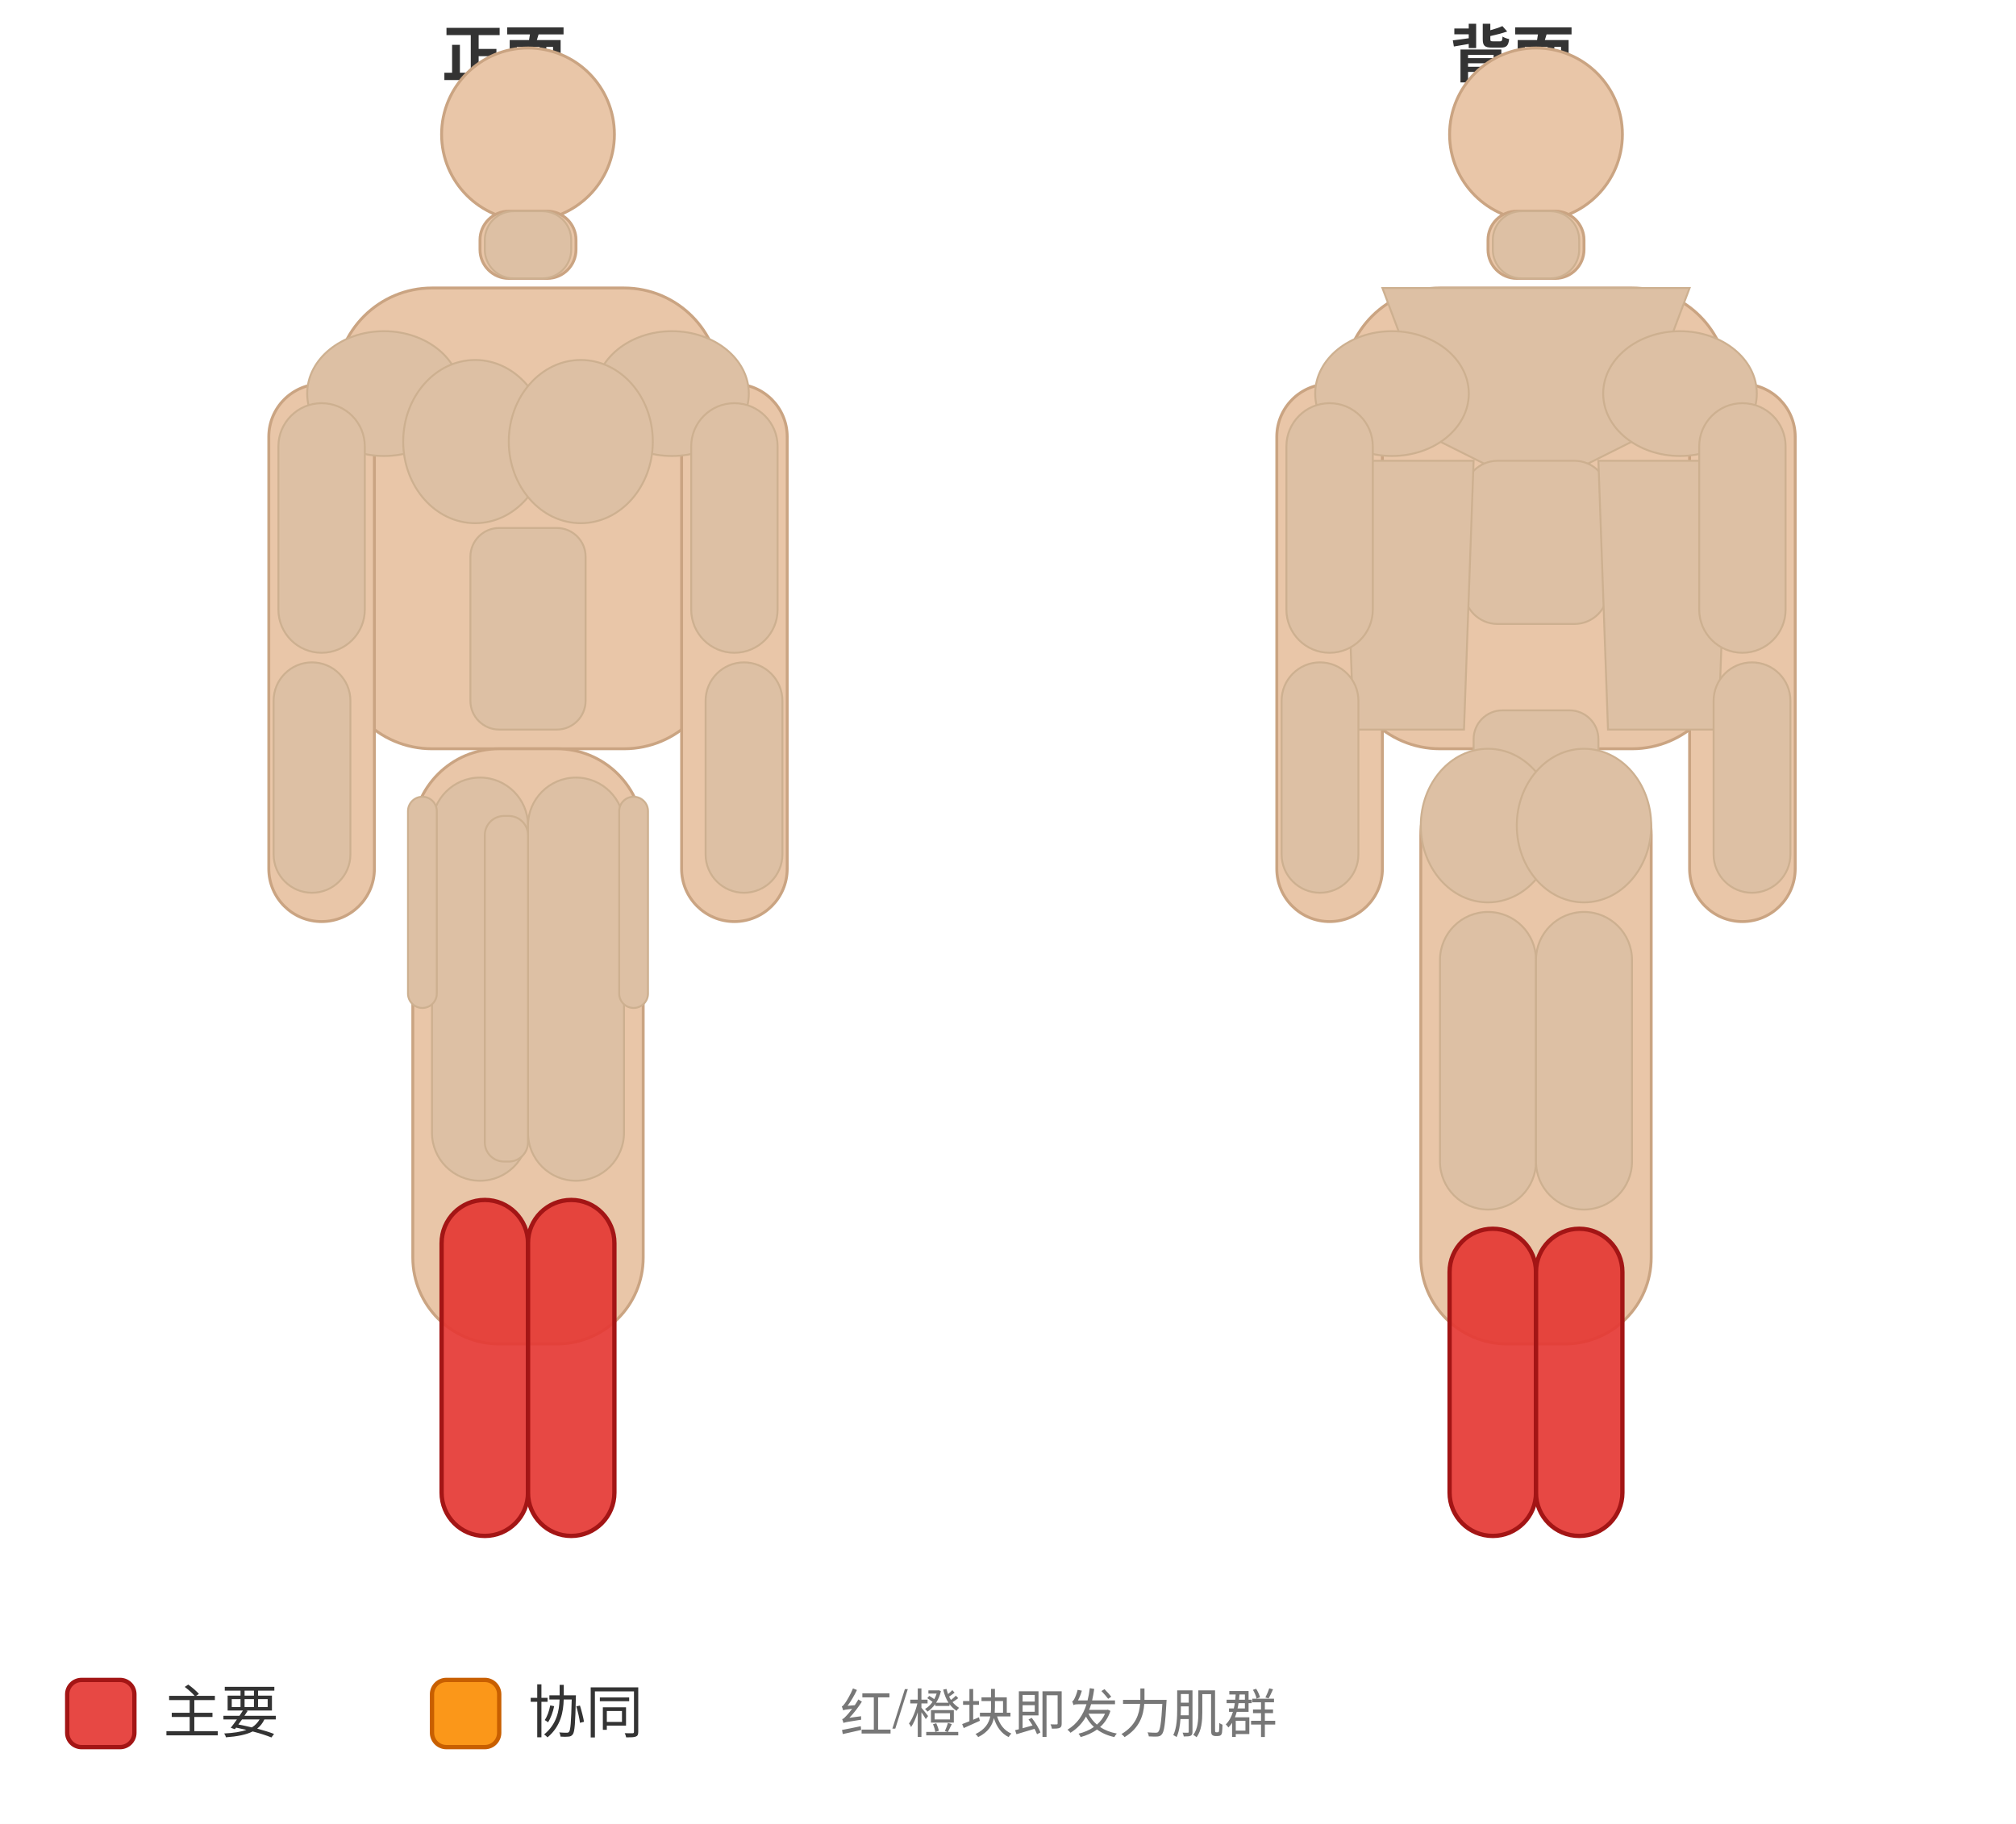
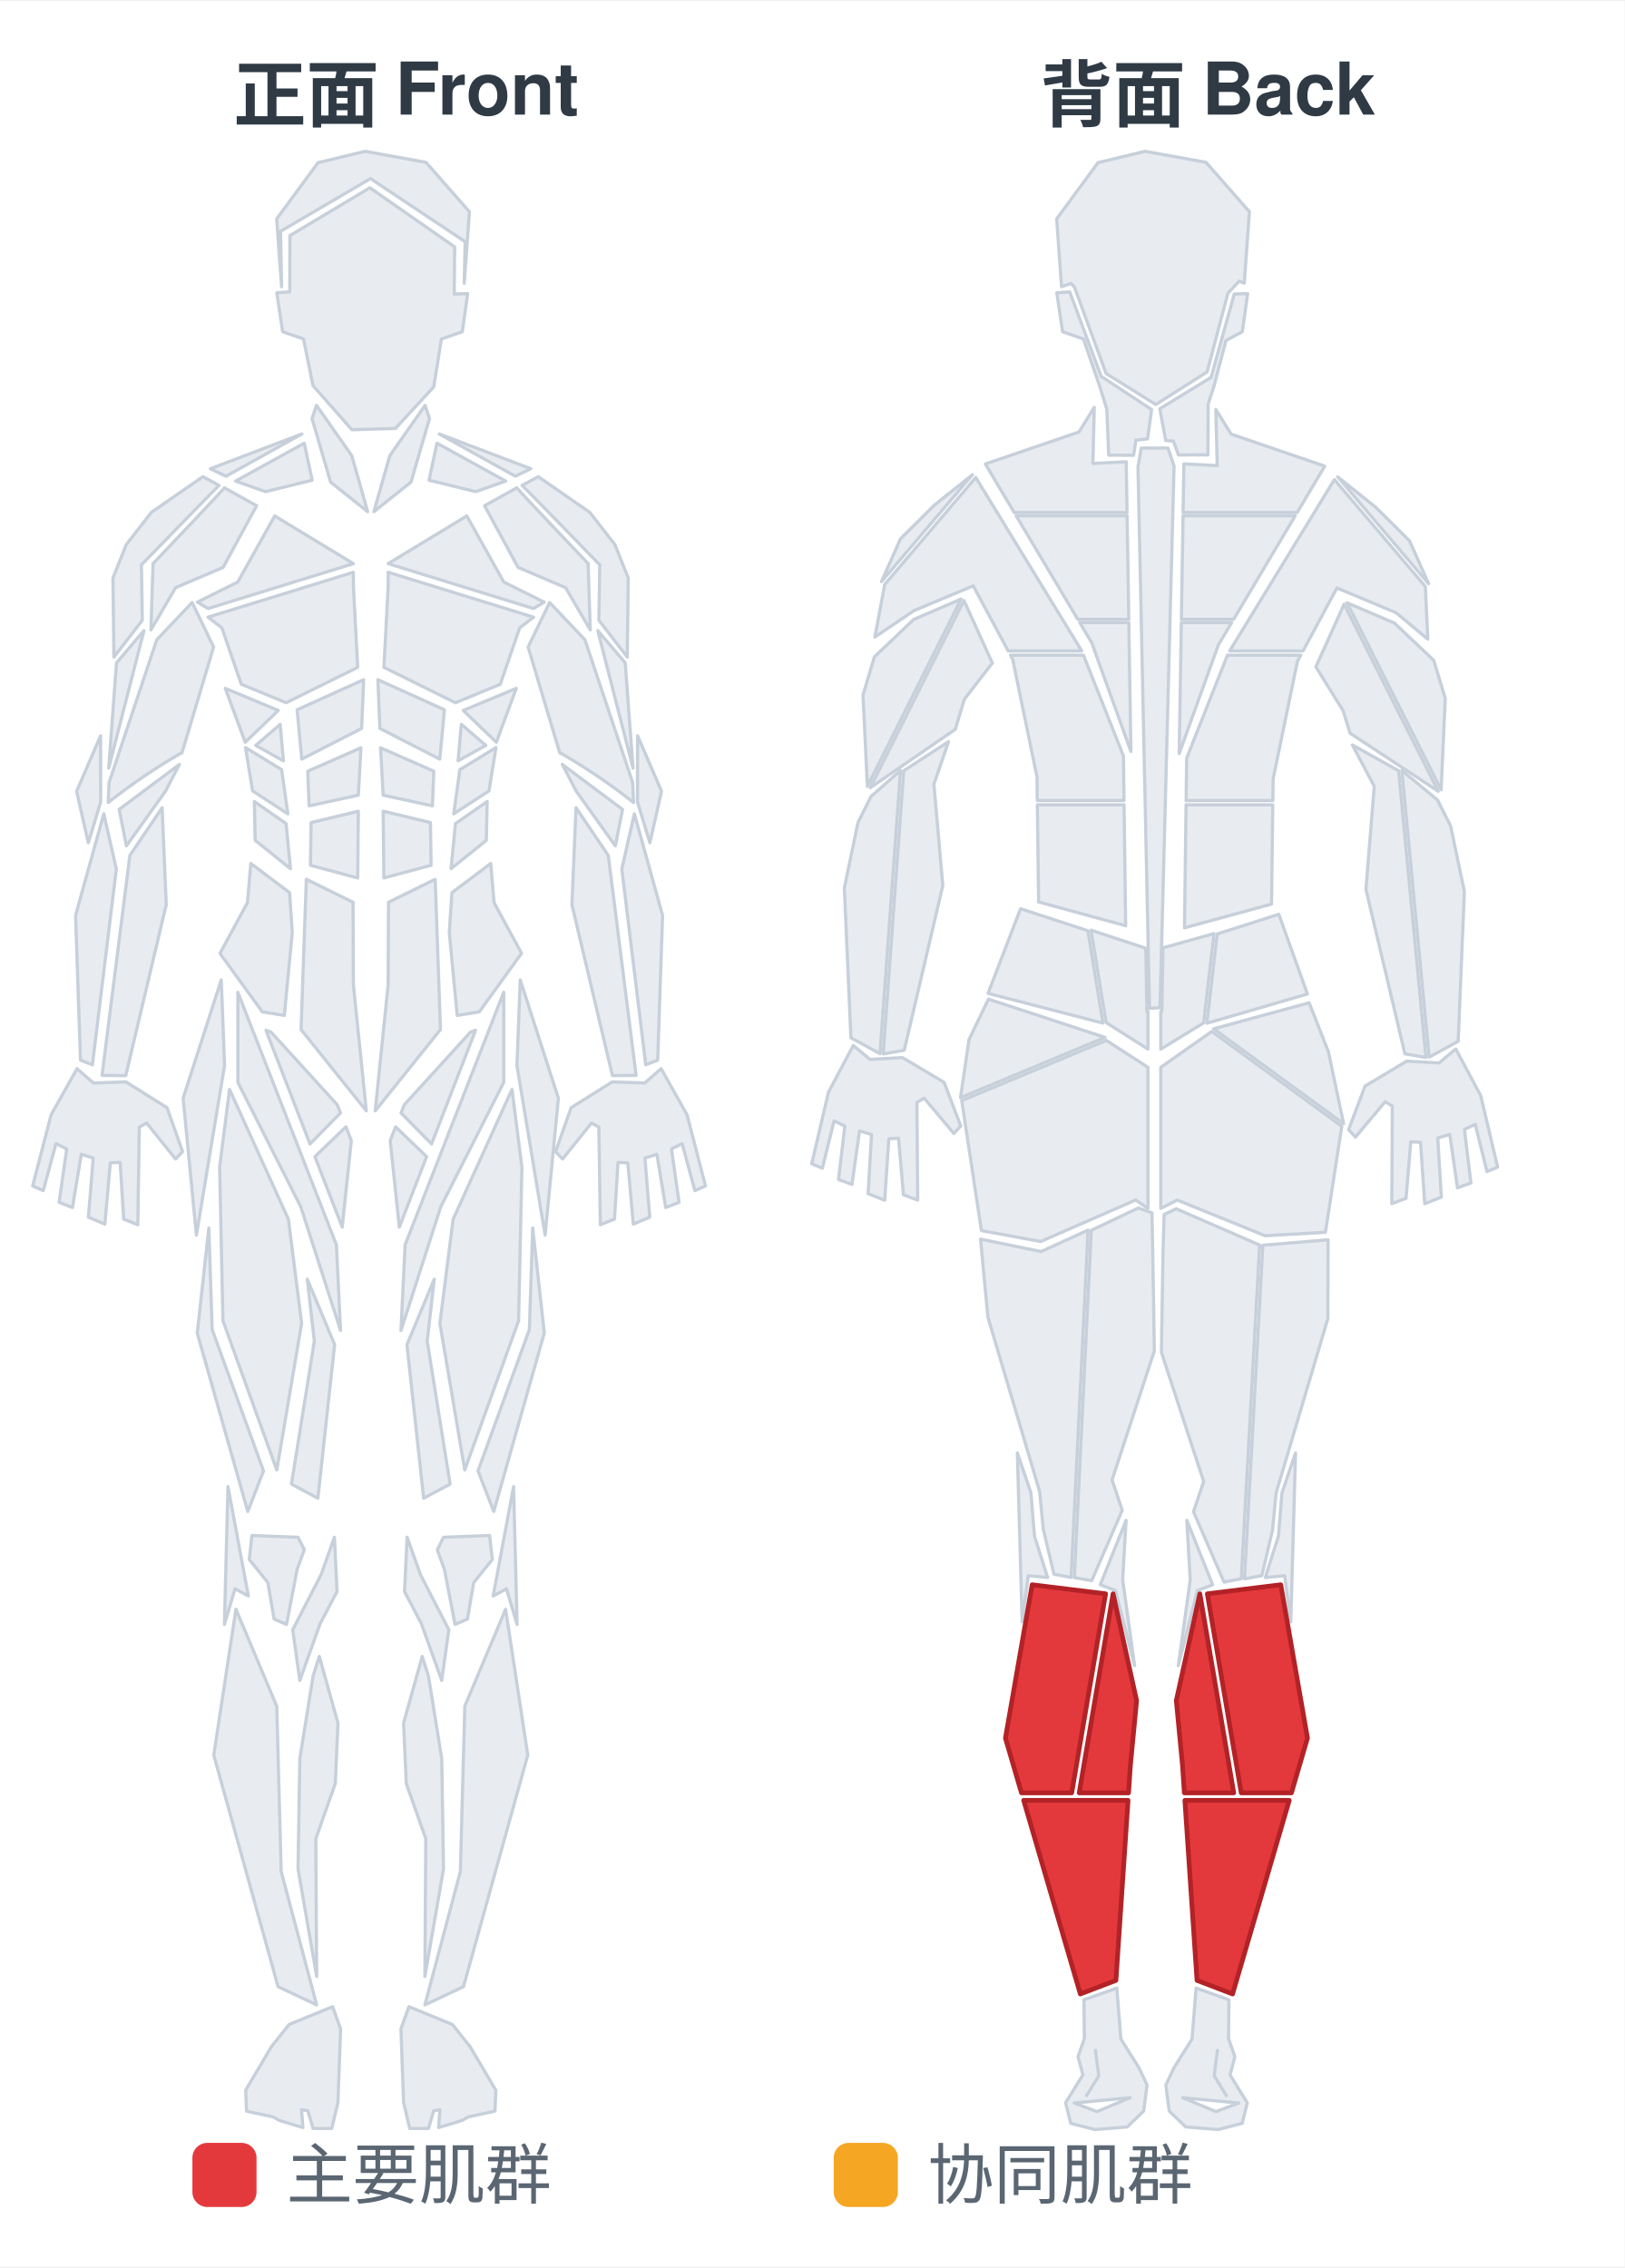
- <svg xmlns="http://www.w3.org/2000/svg" viewBox="0 0 420 380" width="420" height="380" font-family="-apple-system,Segoe UI,Helvetica,Arial,sans-serif">
-   <rect width="420" height="380" fill="#ffffff" />
-   <text x="105" y="16" font-size="13" font-weight="700" text-anchor="middle" fill="#333">正面</text>
-   <text x="315" y="16" font-size="13" font-weight="700" text-anchor="middle" fill="#333">背面</text>
-   <g transform="translate(10,0)">
-     <circle fill="#e9c6a8" stroke="#caa482" stroke-width="0.6" cx="100" cy="28" r="18" />
-     <rect fill="#e9c6a8" stroke="#caa482" stroke-width="0.6" x="90" y="44" width="20" height="14" rx="6" />
-     <rect fill="#e9c6a8" stroke="#caa482" stroke-width="0.6" x="60" y="60" width="80" height="96" rx="20" />
-     <rect fill="#e9c6a8" stroke="#caa482" stroke-width="0.6" x="46" y="80" width="22" height="112" rx="11" />
-     <rect fill="#e9c6a8" stroke="#caa482" stroke-width="0.6" x="132" y="80" width="22" height="112" rx="11" />
-     <rect fill="#e9c6a8" stroke="#caa482" stroke-width="0.6" x="76" y="156" width="48" height="124" rx="18" />
-     <rect fill="#ddc0a4" stroke="#cdb090" stroke-width="0.4" x="91" y="44" width="18" height="14" rx="6" />
-     <ellipse fill="#ddc0a4" stroke="#cdb090" stroke-width="0.4" cx="70" cy="82" rx="16" ry="13" />
-     <ellipse fill="#ddc0a4" stroke="#cdb090" stroke-width="0.4" cx="130" cy="82" rx="16" ry="13" />
-     <ellipse fill="#ddc0a4" stroke="#cdb090" stroke-width="0.4" cx="89" cy="92" rx="15" ry="17" />
-     <ellipse fill="#ddc0a4" stroke="#cdb090" stroke-width="0.4" cx="111" cy="92" rx="15" ry="17" />
-     <rect fill="#ddc0a4" stroke="#cdb090" stroke-width="0.4" x="48" y="84" width="18" height="52" rx="9" />
-     <rect fill="#ddc0a4" stroke="#cdb090" stroke-width="0.4" x="134" y="84" width="18" height="52" rx="9" />
-     <rect fill="#ddc0a4" stroke="#cdb090" stroke-width="0.4" x="47" y="138" width="16" height="48" rx="8" />
-     <rect fill="#ddc0a4" stroke="#cdb090" stroke-width="0.4" x="137" y="138" width="16" height="48" rx="8" />
-     <rect fill="#ddc0a4" stroke="#cdb090" stroke-width="0.4" x="88" y="110" width="24" height="42" rx="6" />
-     <rect fill="#ddc0a4" stroke="#cdb090" stroke-width="0.4" x="80" y="162" width="20" height="84" rx="10" />
-     <rect fill="#ddc0a4" stroke="#cdb090" stroke-width="0.4" x="100" y="162" width="20" height="84" rx="10" />
-     <rect fill="#ddc0a4" stroke="#cdb090" stroke-width="0.4" x="91" y="170" width="9" height="72" rx="4" />
-     <rect fill="#ddc0a4" stroke="#cdb090" stroke-width="0.4" x="75" y="166" width="6" height="44" rx="3" />
-     <rect fill="#ddc0a4" stroke="#cdb090" stroke-width="0.4" x="119" y="166" width="6" height="44" rx="3" />
-     <rect fill="#e53935" fill-opacity="0.92" stroke="#a31515" stroke-width="0.9" x="82" y="250" width="18" height="70" rx="9" />
-     <rect fill="#e53935" fill-opacity="0.92" stroke="#a31515" stroke-width="0.9" x="100" y="250" width="18" height="70" rx="9" />
+ <svg xmlns="http://www.w3.org/2000/svg" viewBox="0 0 76 106" width="260" height="363" role="img" font-family="-apple-system,BlinkMacSystemFont,Segoe UI,Helvetica,Arial,sans-serif">
+   <rect width="76" height="106" fill="#ffffff" />
+   <text x="19" y="5.6" font-size="3.4" font-weight="600" text-anchor="middle" fill="#2f3a45">正面 Front</text>
+   <text x="56.5" y="5.6" font-size="3.4" font-weight="600" text-anchor="middle" fill="#2f3a45">背面 Back</text>
+   <g transform="translate(1.5,7)">
+     <path d="m 11.672,6.359 -0.048,-2.591 4.206,-2.468 4.428,2.954 -0.041,1.944 0.242,-3.345 -2.031,-2.311 -2.845,-0.516 -2.204,0.529 -1.936,2.631 z" fill="#e8ecf1" stroke="#c7d0da" stroke-width="0.15" stroke-linejoin="round" />
+     <path d="m 19.749,6.703 0.02,-2.207 -3.967,-2.764 -3.741,2.236 -0.006,2.635 -0.607,0.04 0.274,1.824 0.976,0.339 0.442,2.18 1.822,2.066 2.035,-0.061 1.792,-1.944 0.36,-2.241 0.976,-0.339 0.252,-1.784 z" fill="#e8ecf1" stroke="#c7d0da" stroke-width="0.15" stroke-linejoin="round" />
+     <path d="m 13.305,11.911 1.65,2.352 0.744,2.622 -1.735,-1.384 -0.866,-2.971 z" fill="#e8ecf1" stroke="#c7d0da" stroke-width="0.15" stroke-linejoin="round" />
+     <path d="m 18.385,11.911 -1.65,2.352 -0.745,2.622 1.735,-1.384 0.866,-2.971 z" fill="#e8ecf1" stroke="#c7d0da" stroke-width="0.15" stroke-linejoin="round" />
+     <path d="m 19.048,13.248 3.557,1.979 0.727,-0.351 z m -0.107,0.433 -0.371,1.731 2.185,0.536 1.401,-0.494 z" fill="#e8ecf1" stroke="#c7d0da" stroke-width="0.15" stroke-linejoin="round" />
+     <path d="m 22.922,15.657 0.758,-0.41 2.408,1.668 1.174,1.507 0.627,1.563 -0.046,3.702 -1.328,-1.722 0.041,-2.594 -0.488,-0.5 c 0,0 -3.098,-3.191 -3.144,-3.214 z m -0.241,0.109 c -0.001,0.052 3.33,3.547 3.33,3.547 l 0.101,3.104 -1.154,-1.978 -2.225,-0.948 -1.566,-2.885 z" fill="#e8ecf1" stroke="#c7d0da" stroke-width="0.15" stroke-linejoin="round" />
+     <path d="m 12.625,13.248 -3.557,1.979 -0.727,-0.351 z m 0.107,0.433 0.371,1.731 -2.185,0.536 -1.401,-0.494 z" fill="#e8ecf1" stroke="#c7d0da" stroke-width="0.15" stroke-linejoin="round" />
+     <path d="m 8.75,15.657 -0.758,-0.41 -2.408,1.668 -1.174,1.507 -0.627,1.563 0.046,3.702 1.328,-1.722 -0.041,-2.594 0.488,-0.5 c 0,0 3.098,-3.191 3.144,-3.214 z m 0.241,0.109 c 0.002,0.052 -3.33,3.547 -3.33,3.547 l -0.101,3.104 1.154,-1.978 2.225,-0.948 1.566,-2.885 z" fill="#e8ecf1" stroke="#c7d0da" stroke-width="0.15" stroke-linejoin="round" />
+     <path d="m 27.622,30.815 -0.338,1.705 -1.819,-2.544 -0.663,-1.269 z m -2.853,-2.61 c -0.026,-0.014 -0.054,-0.025 -0.082,-0.032 l -1.483,-4.955 1.005,-2.084 1.655,1.745 2.23,6.677 0.042,0.937 c -1.065,-0.842 -2.19,-1.607 -3.364,-2.288 z m 1.694,-5.757 1.649,6.434 -0.365,-4.923 z" fill="#e8ecf1" stroke="#c7d0da" stroke-width="0.15" stroke-linejoin="round" />
+     <path d="m 26.955,32.969 1.301,10.289 -1.108,0.01 -1.894,-7.996 0.192,-4.537 z m 1.22,-1.95 -0.587,2.586 1.119,9.156 0.558,-0.217 0.23,-6.77 z" fill="#e8ecf1" stroke="#c7d0da" stroke-width="0.15" stroke-linejoin="round" />
+     <path d="m 4.075,30.815 0.338,1.705 1.819,-2.544 0.663,-1.269 z m 2.853,-2.61 c 0.026,-0.014 0.054,-0.025 0.082,-0.032 l 1.483,-4.955 -1.005,-2.084 -1.655,1.745 -2.23,6.677 -0.042,0.937 c 1.065,-0.842 2.19,-1.607 3.364,-2.288 z m -1.694,-5.757 -1.649,6.434 0.365,-4.923 z" fill="#e8ecf1" stroke="#c7d0da" stroke-width="0.15" stroke-linejoin="round" />
+     <path d="m 4.575,32.969 -1.301,10.289 1.108,0.01 1.894,-7.996 -0.192,-4.537 z m -1.22,-1.95 0.587,2.586 -1.119,9.156 -0.558,-0.217 -0.23,-6.77 z" fill="#e8ecf1" stroke="#c7d0da" stroke-width="0.15" stroke-linejoin="round" />
+     <path d="m 20.337,17.085 1.729,3.091 1.890,0.94 -0.5,0.3 -6.8, -2.1 z" fill="#e8ecf1" stroke="#c7d0da" stroke-width="0.15" stroke-linejoin="round" />
+     <path d="m 16.66,19.72 6.8,2.1 -0.65,0.5 -0.906,2.638 -2.1,0.865 -3.345,-1.655 0.2,-3.8 z" fill="#e8ecf1" stroke="#c7d0da" stroke-width="0.15" stroke-linejoin="round" />
+     <path d="m 11.351,17.085 -1.729,3.091 -1.890,0.94 0.5,0.3 6.8,-2.1 z" fill="#e8ecf1" stroke="#c7d0da" stroke-width="0.15" stroke-linejoin="round" />
+     <path d="m 15.03,19.72 -6.8,2.1 0.65,0.5 0.906,2.638 2.1,0.865 3.346,-1.655 -0.2,-3.8 z" fill="#e8ecf1" stroke="#c7d0da" stroke-width="0.15" stroke-linejoin="round" />
+     <path d="m 19.642,34.708 1.813,-1.365 0.157,1.833 1.286,2.373 -1.98,2.737 -1.031,0.166 -0.37,-3.888 z" fill="#e8ecf1" stroke="#c7d0da" stroke-width="0.15" stroke-linejoin="round" />
+     <path d="M 19.289,26.152 l -3.112 -1.406 0.094 2.28 2.801 1.436 z M 21.224,27.820 l -1.294 0.721 0.15 -1.709 z M 20.171,26.183 l 2.48 -1.032 -0.934 2.521 z M 21.702,27.921 l -1.69 1.034 -0.289 2.068 1.65 -1.075 z" fill="#e8ecf1" stroke="#c7d0da" stroke-width="0.15" stroke-linejoin="round" />
+     <path d="M 18.791,29.025 l -0.062 1.624 -2.303 -0.5 -0.124 -2.217 z M 18.635,31.429 l 0.031 1.998 -2.21 0.594 -0.031 -3.123 z M 21.290,30.444 l -1.484 1.034 -0.206 2.109 1.649 -1.324 z" fill="#e8ecf1" stroke="#c7d0da" stroke-width="0.15" stroke-linejoin="round" />
+     <path d="m 12.046,34.708 -1.813,-1.365 -0.157,1.833 -1.286,2.374 1.98,2.736 1.031,0.166 0.371,-3.887 z" fill="#e8ecf1" stroke="#c7d0da" stroke-width="0.15" stroke-linejoin="round" />
+     <path d="m 15.636,44.92 -0.606,-5.912 -0.015,-3.849 -2.185,-1.075 -0.247,7.03 z" fill="#e8ecf1" stroke="#c7d0da" stroke-width="0.15" stroke-linejoin="round" />
+     <path d="m 16.052,44.919 0.606,-5.912 0.015,-3.849 2.184,-1.075 0.247,7.03 z" fill="#e8ecf1" stroke="#c7d0da" stroke-width="0.15" stroke-linejoin="round" />
+     <path d="m 12.399,26.152 3.112,-1.406 -0.094,2.28 -2.801,1.436 z m -1.935,1.669 1.294,0.721 -0.15,-1.709 z m 1.053,-1.637 -2.479,-1.033 0.934,2.521 z m -1.532,1.737 1.69,1.034 0.289,2.067 -1.649,-1.075 z" fill="#e8ecf1" stroke="#c7d0da" stroke-width="0.15" stroke-linejoin="round" />
+     <path d="M 12.897,29.025 l 0.062 1.624 2.303 -0.5 0.124 -2.217 z M 13.053,31.430 l -0.031 1.998 2.21 0.594 0.031 -3.123 z M 10.398,30.445 l 1.484 1.034 0.206 2.109 -1.65 -1.324 z" fill="#e8ecf1" stroke="#c7d0da" stroke-width="0.15" stroke-linejoin="round" />
+     <path d="m 14.404,45.04 0.022,-0.028 -0.149,-0.379 -3.102,-3.404 -0.233,-0.083 2.059,5.32 z m -1.173,2.018 1.277,3.299 0.426,-4.049 -0.252,-0.643 z" fill="#e8ecf1" stroke="#c7d0da" stroke-width="0.15" stroke-linejoin="round" />
+     <path d="m 17.284,45.04 -0.022,-0.028 0.149,-0.379 3.102,-3.404 0.232,-0.083 -2.058,5.32 z m 1.173,2.018 -1.277,3.299 -0.426,-4.048 0.252,-0.643 z" fill="#e8ecf1" stroke="#c7d0da" stroke-width="0.15" stroke-linejoin="round" />
+     <path d="m 23.419,50.399 -0.155,4.751 -2.403,6.609 0.736,1.9 2.364,-8.344 z m -0.582,-11.608 -0.155,4.007 1.318,7.932 0.62,-6.403 z m -0.387,5.123 -2.752,6.073 -0.62,4.874 1.162,6.858 2.519,-6.981 0.155,-7.188 z" fill="#e8ecf1" stroke="#c7d0da" stroke-width="0.15" stroke-linejoin="round" />
+     <path d="m 22.063,39.37 v 4.214 l -2.946,5.825 -1.86,5.783 0.194,-4.007 z m -3.249,13.426 -0.065,0.155 -1.213,2.902 0.783,7.188 1.236,-0.661 -1.071,-6.693 z" fill="#e8ecf1" stroke="#c7d0da" stroke-width="0.15" stroke-linejoin="round" />
+     <path d="m 17.256,87.868 0.124,3.452 0.29,1.206 h 0.871 l 0.249,-0.832 0.291,-0.042 -0.062,0.832 1.099,-0.333 0.291,-0.166 1.244,-0.27 0.042,-0.977 -1.203,-2.037 -0.83,-1.04 -2.033,-0.832 z" fill="#e8ecf1" stroke="#c7d0da" stroke-width="0.15" stroke-linejoin="round" />
+     <path d="m 18.251,70.441 0.291,0.915 0.622,3.868 0.083,5.157 -0.871,5.033 0.041,-6.447 -0.912,-2.578 -0.126,-2.828 z m 1.992,2.329 -0.208,7.736 -1.659,6.239 1.805,-0.853 3.008,-10.836 -1.037,-6.821 z" fill="#e8ecf1" stroke="#c7d0da" stroke-width="0.15" stroke-linejoin="round" />
+     <path d="m 21.405,64.784 0.124,1.123 -0.871,1.082 -0.291,1.706 -0.581,0.249 -0.498,-2.579 -0.332,-0.915 0.291,-0.582 z m -3.859,0.083 0.622,1.747 1.327,2.579 -0.332,2.371 -0.954,-2.662 -0.787,-1.497 z m 4.978,-2.37 -0.954,5.116 0.622,-0.333 0.498,1.664 z" fill="#e8ecf1" stroke="#c7d0da" stroke-width="0.15" stroke-linejoin="round" />
+     <path d="m 8.269,50.399 0.155,4.751 2.403,6.61 -0.736,1.9 -2.364,-8.344 z m 0.581,-11.608 0.155,4.007 -1.318,7.932 -0.62,-6.403 z m 0.388,5.122 2.752,6.072 0.62,4.874 -1.162,6.858 -2.519,-6.982 -0.155,-7.188 z" fill="#e8ecf1" stroke="#c7d0da" stroke-width="0.15" stroke-linejoin="round" />
+     <path d="m 9.626,39.369 v 4.214 l 2.945,5.825 1.86,5.783 -0.194,-4.007 z m 3.249,13.426 0.065,0.155 1.213,2.902 -0.783,7.188 -1.236,-0.661 1.071,-6.693 z" fill="#e8ecf1" stroke="#c7d0da" stroke-width="0.15" stroke-linejoin="round" />
+     <path d="m 14.433,87.868 -0.124,3.452 -0.291,1.206 h -0.871 l -0.249,-0.832 -0.291,-0.042 0.062,0.832 -1.099,-0.333 -0.291,-0.166 -1.245,-0.27 -0.041,-0.977 1.203,-2.038 0.83,-1.04 2.033,-0.832 z" fill="#e8ecf1" stroke="#c7d0da" stroke-width="0.15" stroke-linejoin="round" />
+     <path d="m 13.438,70.441 -0.291,0.915 -0.622,3.868 -0.083,5.157 0.872,5.033 -0.042,-6.447 0.913,-2.578 0.124,-2.828 z m -1.992,2.329 0.207,7.736 1.66,6.239 -1.805,-0.853 -3.008,-10.836 1.037,-6.821 z" fill="#e8ecf1" stroke="#c7d0da" stroke-width="0.15" stroke-linejoin="round" />
+     <path d="m 10.284,64.784 -0.124,1.123 0.871,1.082 0.291,1.706 0.581,0.249 0.498,-2.579 0.332,-0.915 -0.291,-0.582 z m 3.859,0.083 -0.622,1.747 -1.328,2.579 0.332,2.371 0.954,-2.662 0.788,-1.496 z m -4.979,-2.371 0.954,5.116 -0.622,-0.333 -0.498,1.664 z" fill="#e8ecf1" stroke="#c7d0da" stroke-width="0.15" stroke-linejoin="round" />
+     <path d="m 3.205,27.37 0.005,3.094 -0.58,1.912 -0.545,-2.412 z" fill="#e8ecf1" stroke="#c7d0da" stroke-width="0.15" stroke-linejoin="round" />
+     <path d="m 4.39,43.563 -1.52,0.051 -0.766,-0.671 -1.213,2.158 -0.862,3.329 0.494,0.221 0.598,-2.202 0.5,0.254 -0.356,2.494 0.624,0.243 0.414,-2.492 0.558,0.179 -0.226,2.766 0.769,0.323 0.258,-2.868 0.458,-0.018 0.166,2.652 0.66,0.263 0.071,-4.566 0.342,-0.194 1.353,1.684 0.328,-0.344 -0.726,-2.055 z" fill="#e8ecf1" stroke="#c7d0da" stroke-width="0.15" stroke-linejoin="round" />
+     <path d="m 28.325,27.37 -0.005,3.094 0.58,1.912 0.545,-2.412 z" fill="#e8ecf1" stroke="#c7d0da" stroke-width="0.15" stroke-linejoin="round" />
+     <path d="m 27.14,43.563 1.52,0.051 0.766,-0.671 1.213,2.158 0.862,3.329 -0.494,0.221 -0.598,-2.202 -0.5,0.254 0.356,2.494 -0.624,0.243 -0.414,-2.492 -0.558,0.179 0.226,2.766 -0.769,0.323 -0.258,-2.868 -0.458,-0.018 -0.166,2.652 -0.66,0.263 -0.071,-4.566 -0.342,-0.194 -1.353,1.684 -0.328,-0.344 0.726,-2.055 z" fill="#e8ecf1" stroke="#c7d0da" stroke-width="0.15" stroke-linejoin="round" />
+     <path d="m 48.157,6.359 0.442,-0.15 0.161,0.164 1.482,4.048 2.324,1.451 2.4,-1.524 0.976,-3.69 0.528,-0.559 0.234,0.098 0.242,-3.345 -2.031,-2.311 -2.845,-0.516 -2.204,0.529 -1.936,2.631 z" fill="#e8ecf1" stroke="#c7d0da" stroke-width="0.15" stroke-linejoin="round" />
+     <path d="m 52.37,12.105 -2.358,-1.55 -1.471,-3.951 -0.607,0.04 0.274,1.824 0.976,0.339 0.761,2.216 0.33,1.068 0.089,2.149 1.164,0.008 0.106,-0.708 0.547,-0.061 z m 1.018,1.476 0.238,0.65 1.381,-0.004 0.01,-2.388 0.26,-0.791 0.572,-2.17 0.764,-0.41 0.252,-1.784 -0.629,0.019 -1.085,3.9 -2.397,1.467 0.277,1.485 z" fill="#e8ecf1" stroke="#c7d0da" stroke-width="0.15" stroke-linejoin="round" />
+     <path d="M 49.625,14.629 L 49.688,12.005 L 48.974,13.157 L 44.594,14.654 L 45.945,16.925 L 51.222,16.925 L 51.183,14.550 Z" fill="#e8ecf1" stroke="#c7d0da" stroke-width="0.15" stroke-linejoin="round" />
+     <path d="M 46.034,17.075 L 48.920,21.925 L 51.303,21.925 L 51.224,17.075 Z" fill="#e8ecf1" stroke="#c7d0da" stroke-width="0.15" stroke-linejoin="round" />
+     <path d="M 49.009,22.075 L 49.572,23.022 L 51.403,28.104 L 51.305,22.075 Z" fill="#e8ecf1" stroke="#c7d0da" stroke-width="0.15" stroke-linejoin="round" />
+     <path d="M 55.439,14.729 L 55.376,12.104 L 56.090,13.256 L 60.470,14.754 L 59.179,16.925 L 53.844,16.925 L 53.881,14.649 Z" fill="#e8ecf1" stroke="#c7d0da" stroke-width="0.15" stroke-linejoin="round" />
+     <path d="M 59.089,17.075 L 56.204,21.925 L 53.763,21.925 L 53.842,17.075 Z" fill="#e8ecf1" stroke="#c7d0da" stroke-width="0.15" stroke-linejoin="round" />
+     <path d="M 56.114,22.075 L 55.492,23.121 L 53.661,28.203 L 53.761,22.075 Z" fill="#e8ecf1" stroke="#c7d0da" stroke-width="0.15" stroke-linejoin="round" />
+     <path d="M 44.144,15.285 L 39.888,20.286 L 39.426,22.749 L 41.263,21.510 L 44.025,20.355 L 45.663,23.400 L 49.103,23.400 Z" fill="#e8ecf1" stroke="#c7d0da" stroke-width="0.15" stroke-linejoin="round" />
+     <path d="M 42.201,16.586 L 40.626,18.152 L 39.736,20.156 L 43.992,15.155 Z" fill="#e8ecf1" stroke="#c7d0da" stroke-width="0.15" stroke-linejoin="round" />
+     <path d="M 45.771,23.600 L 45.872,23.789 L 47.009,29.286 L 47.023,30.400 L 51.080,30.400 L 51.053,28.314 L 49.185,23.600 Z" fill="#e8ecf1" stroke="#c7d0da" stroke-width="0.15" stroke-linejoin="round" />
+     <path d="M 47.026,30.600 L 47.086,35.145 L 51.156,36.255 L 51.082,30.600 Z" fill="#e8ecf1" stroke="#c7d0da" stroke-width="0.15" stroke-linejoin="round" />
+     <path d="M 62.863,16.686 L 64.438,18.251 L 65.328,20.255 L 61.073,15.254 Z" fill="#e8ecf1" stroke="#c7d0da" stroke-width="0.15" stroke-linejoin="round" />
+     <path d="M 60.921,15.384 L 65.176,20.385 L 65.290,22.849 L 63.801,21.609 L 61.039,20.454 L 59.455,23.400 L 56.022,23.400 Z" fill="#e8ecf1" stroke="#c7d0da" stroke-width="0.15" stroke-linejoin="round" />
+     <path d="M 59.347,23.600 L 59.192,23.888 L 58.055,29.385 L 58.042,30.400 L 53.986,30.400 L 54.012,28.413 L 55.918,23.600 Z" fill="#e8ecf1" stroke="#c7d0da" stroke-width="0.15" stroke-linejoin="round" />
+     <path d="M 58.039,30.600 L 57.979,35.245 L 53.908,36.354 L 53.983,30.600 Z" fill="#e8ecf1" stroke="#c7d0da" stroke-width="0.15" stroke-linejoin="round" />
+     <path d="M 43.593,21.039 L 44.920,23.967 L 43.615,25.653 L 43.186,27.069 L 39.209,29.802 Z" fill="#e8ecf1" stroke="#c7d0da" stroke-width="0.15" stroke-linejoin="round" />
+     <path d="M 43.459,20.972 L 39.075,29.735 L 38.871,25.461 L 39.407,23.674 L 41.242,21.927 Z" fill="#e8ecf1" stroke="#c7d0da" stroke-width="0.15" stroke-linejoin="round" />
+     <path d="M 40.717,42.425 l -1.518,0.086 -0.782,-0.653 -1.162,2.186 -0.784,3.348 0.499,0.209 0.546,-2.216 0.506,0.242 -0.298,2.502 0.629,0.229 0.355,-2.501 0.562,0.165 -0.161,2.771 0.777,0.305 0.191,-2.873 0.457,-0.029 0.228,2.648 0.666,0.248 -0.036,-4.567 0.337,-0.202 1.392,1.651 0.32,-0.351 -0.774,-2.037 z" fill="#e8ecf1" stroke="#c7d0da" stroke-width="0.15" stroke-linejoin="round" />
+     <path d="M 40.775,29.006 L 42.870,27.644 L 42.187,29.635 L 42.603,34.383 L 40.799,42.081 L 39.814,42.253 Z" fill="#e8ecf1" stroke="#c7d0da" stroke-width="0.15" stroke-linejoin="round" />
+     <path d="M 39.665,42.242 L 38.305,41.501 L 37.998,34.491 L 38.635,31.429 L 39.245,30.209 L 40.625,28.994 Z" fill="#e8ecf1" stroke="#c7d0da" stroke-width="0.15" stroke-linejoin="round" />
+     <path d="M 61.376,21.213 L 60.056,24.145 L 61.330,26.199 L 61.657,27.251 L 65.780,29.966 Z" fill="#e8ecf1" stroke="#c7d0da" stroke-width="0.15" stroke-linejoin="round" />
+     <path d="M 61.510,21.146 L 65.914,29.899 L 66.108,25.624 L 65.568,23.839 L 63.729,22.096 Z" fill="#e8ecf1" stroke="#c7d0da" stroke-width="0.15" stroke-linejoin="round" />
+     <path d="M 64.301,42.592 l 1.518,0.083 0.78,-0.655 1.167,2.183 0.792,3.346 -0.498,0.211 -0.551,-2.215 -0.505,0.243 0.304,2.501 -0.629,0.23 -0.361,-2.5 -0.562,0.167 0.168,2.77 -0.776,0.306 -0.197,-2.872 -0.457,-0.028 -0.222,2.648 -0.665,0.249 0.025,-4.567 -0.337,-0.201 -1.388,1.655 -0.321,-0.35 0.77,-2.039 z" fill="#e8ecf1" stroke="#c7d0da" stroke-width="0.15" stroke-linejoin="round" />
+     <path d="M 65.204,42.420 L 63.925,29.007 L 61.764,27.798 L 62.786,29.733 L 62.397,34.555 L 64.219,42.248 Z" fill="#e8ecf1" stroke="#c7d0da" stroke-width="0.15" stroke-linejoin="round" />
+     <path d="M 64.075,28.993 L 65.353,42.405 L 66.712,41.663 L 67.002,34.653 L 66.358,31.591 L 65.745,30.373 Z" fill="#e8ecf1" stroke="#c7d0da" stroke-width="0.15" stroke-linejoin="round" />
+     <path d="m 51.734,14.789 0.539,25.331 0.49,-0.03 0.657,-25.339 -0.281,-0.842 -1.251,-4.9e-4 z" fill="#e8ecf1" stroke="#c7d0da" stroke-width="0.15" stroke-linejoin="round" />
+     <path d="M 52.100,37.310 L 49.537,36.465 L 50.244,40.788 L 52.200,42.030 L 52.200,40.270 L 52.150,40.280 Z" fill="#e8ecf1" stroke="#c7d0da" stroke-width="0.15" stroke-linejoin="round" />
+     <path d="M 49.389,36.490 L 46.240,35.460 L 44.720,39.420 L 50.096,40.812 Z" fill="#e8ecf1" stroke="#c7d0da" stroke-width="0.15" stroke-linejoin="round" />
+     <path d="M 52.800,42.030 L 52.800,40.270 L 52.850,40.260 L 52.900,37.290 L 55.289,36.625 L 54.805,40.801 Z" fill="#e8ecf1" stroke="#c7d0da" stroke-width="0.15" stroke-linejoin="round" />
+     <path d="M 55.439,36.643 L 55.980,36.470 L 58.320,35.720 L 59.660,39.450 L 54.955,40.819 Z" fill="#e8ecf1" stroke="#c7d0da" stroke-width="0.15" stroke-linejoin="round" />
+     <path d="M 50.191,41.481 L 44.740,39.690 L 43.830,41.580 L 43.431,44.301 Z" fill="#e8ecf1" stroke="#c7d0da" stroke-width="0.15" stroke-linejoin="round" />
+     <path d="M 50.249,41.619 L 43.489,44.439 L 44.410,50.520 L 47.180,51.030 L 51.620,49.090 L 52.200,49.480 L 52.200,42.880 Z" fill="#e8ecf1" stroke="#c7d0da" stroke-width="0.15" stroke-linejoin="round" />
+     <path d="M 55.274,41.079 L 61.354,45.519 L 60.640,42.150 L 59.740,39.860 Z" fill="#e8ecf1" stroke="#c7d0da" stroke-width="0.15" stroke-linejoin="round" />
+     <path d="M 55.186,41.201 L 52.800,42.880 L 52.800,49.480 L 53.570,49.090 L 57.680,50.760 L 60.500,50.600 L 61.266,45.641 Z" fill="#e8ecf1" stroke="#c7d0da" stroke-width="0.15" stroke-linejoin="round" />
+     <path d="m 51.176,64.074 -1.206,3.015 0.707,0.266 0.898,3.518 -0.558,-4.012 z m -5.085,-3.15 0.634,1.861 0.168,2.033 0.613,1.931 -0.906,-0.085 -0.285,2.16 z" fill="#e8ecf1" stroke="#c7d0da" stroke-width="0.15" stroke-linejoin="round" />
+     <path d="m 54.019,64.074 1.206,3.015 -0.707,0.266 -0.898,3.518 0.558,-4.012 z m 5.085,-3.15 -0.634,1.861 -0.168,2.033 -0.613,1.931 0.906,-0.085 0.285,2.16 z" fill="#e8ecf1" stroke="#c7d0da" stroke-width="0.15" stroke-linejoin="round" />
+     <path d="M 50.568,67.512 L 51.669,72.509 L 51.379,75.532 L 51.292,76.825 L 48.983,76.825 Z" fill="#e4393c" stroke="#b32226" stroke-width="0.22" stroke-linejoin="round" />
+     <path d="M 50.218,67.512 L 48.633,76.825 L 46.283,76.825 L 45.533,74.263 L 46.783,67.088 Z" fill="#e4393c" stroke="#b32226" stroke-width="0.22" stroke-linejoin="round" />
+     <path d="M 46.386,77.175 L 51.269,77.175 L 50.701,85.598 L 49.037,86.233 Z" fill="#e4393c" stroke="#b32226" stroke-width="0.22" stroke-linejoin="round" />
+     <path d="M 54.628,67.512 L 53.526,72.509 L 53.816,75.532 L 53.903,76.825 L 56.213,76.825 Z" fill="#e4393c" stroke="#b32226" stroke-width="0.22" stroke-linejoin="round" />
+     <path d="M 54.978,67.512 L 56.563,76.825 L 58.912,76.825 L 59.662,74.263 L 58.412,67.088 Z" fill="#e4393c" stroke="#b32226" stroke-width="0.22" stroke-linejoin="round" />
+     <path d="M 53.927,77.175 L 58.810,77.175 L 56.158,86.233 L 54.495,85.598 Z" fill="#e4393c" stroke="#b32226" stroke-width="0.22" stroke-linejoin="round" />
+     <path d="M 50.933,88.341 l 0.852,1.358 0.372,0.792 -0.156,1.218 -0.77,0.744 -1.512,0.125 -1.13,-0.292 -0.242,-0.959 0.808,-1.304 -0.226,-0.86 0.297,-0.842 -0.019,-1.815 1.536,-0.548 z m -1.196,0.468 0.159,1.258 -0.602,0.974 m -0.544,0.295 1.065,0.401 1.553,-0.651 z" fill="#e8ecf1" stroke="#c7d0da" stroke-width="0.15" stroke-linejoin="round" />
+     <path d="M 49.550,50.504 L 51.751,49.461 L 52.389,49.692 L 52.424,51.499 L 52.499,56.145 L 50.521,62.188 L 50.997,63.602 L 49.569,66.897 L 48.755,66.754 Z" fill="#e8ecf1" stroke="#c7d0da" stroke-width="0.15" stroke-linejoin="round" />
+     <path d="M 49.400,50.496 L 48.605,66.746 L 47.803,66.596 L 47.302,64.480 L 47.133,62.723 L 44.712,54.565 L 44.369,50.918 L 47.200,51.500 Z" fill="#e8ecf1" stroke="#c7d0da" stroke-width="0.15" stroke-linejoin="round" />
+     <path d="M 54.262,88.341 l -0.852,1.358 -0.372,0.792 0.156,1.218 0.77,0.744 1.512,0.125 1.13,-0.292 0.242,-0.959 -0.808,-1.304 0.226,-0.86 -0.297,-0.842 0.019,-1.815 -1.536,-0.548 z m 1.196,0.468 -0.159,1.258 0.602,0.974 m 0.544,0.295 -1.065,0.401 -1.553,-0.651 z" fill="#e8ecf1" stroke="#c7d0da" stroke-width="0.15" stroke-linejoin="round" />
+     <path d="M 57.425,51.196 L 56.565,66.806 L 55.759,66.965 L 54.331,63.670 L 54.807,62.256 L 52.829,56.213 L 52.904,51.567 L 52.956,49.769 L 53.520,49.498 Z" fill="#e8ecf1" stroke="#c7d0da" stroke-width="0.15" stroke-linejoin="round" />
+     <path d="M 57.575,51.204 L 60.625,50.950 L 60.616,54.633 L 58.195,62.791 L 58.026,64.547 L 57.525,66.663 L 56.715,66.814 Z" fill="#e8ecf1" stroke="#c7d0da" stroke-width="0.15" stroke-linejoin="round" />
  </g>
-   <g transform="translate(220,0)">
-     <circle fill="#e9c6a8" stroke="#caa482" stroke-width="0.6" cx="100" cy="28" r="18" />
-     <rect fill="#e9c6a8" stroke="#caa482" stroke-width="0.6" x="90" y="44" width="20" height="14" rx="6" />
-     <rect fill="#e9c6a8" stroke="#caa482" stroke-width="0.6" x="60" y="60" width="80" height="96" rx="20" />
-     <rect fill="#e9c6a8" stroke="#caa482" stroke-width="0.6" x="46" y="80" width="22" height="112" rx="11" />
-     <rect fill="#e9c6a8" stroke="#caa482" stroke-width="0.6" x="132" y="80" width="22" height="112" rx="11" />
-     <rect fill="#e9c6a8" stroke="#caa482" stroke-width="0.6" x="76" y="156" width="48" height="124" rx="18" />
-     <rect fill="#ddc0a4" stroke="#cdb090" stroke-width="0.4" x="91" y="44" width="18" height="14" rx="6" />
-     <polygon fill="#ddc0a4" stroke="#cdb090" stroke-width="0.4" points="68,60 132,60 120,92 100,102 80,92" />
-     <ellipse fill="#ddc0a4" stroke="#cdb090" stroke-width="0.4" cx="70" cy="82" rx="16" ry="13" />
-     <ellipse fill="#ddc0a4" stroke="#cdb090" stroke-width="0.4" cx="130" cy="82" rx="16" ry="13" />
-     <rect fill="#ddc0a4" stroke="#cdb090" stroke-width="0.4" x="85" y="96" width="30" height="34" rx="7" />
-     <polygon fill="#ddc0a4" stroke="#cdb090" stroke-width="0.4" points="60,96 87,96 85,152 62,152" />
-     <polygon fill="#ddc0a4" stroke="#cdb090" stroke-width="0.4" points="113,96 140,96 138,152 115,152" />
-     <rect fill="#ddc0a4" stroke="#cdb090" stroke-width="0.4" x="87" y="148" width="26" height="18" rx="6" />
-     <rect fill="#ddc0a4" stroke="#cdb090" stroke-width="0.4" x="48" y="84" width="18" height="52" rx="9" />
-     <rect fill="#ddc0a4" stroke="#cdb090" stroke-width="0.4" x="134" y="84" width="18" height="52" rx="9" />
-     <rect fill="#ddc0a4" stroke="#cdb090" stroke-width="0.4" x="47" y="138" width="16" height="48" rx="8" />
-     <rect fill="#ddc0a4" stroke="#cdb090" stroke-width="0.4" x="137" y="138" width="16" height="48" rx="8" />
-     <ellipse fill="#ddc0a4" stroke="#cdb090" stroke-width="0.4" cx="90" cy="172" rx="14" ry="16" />
-     <ellipse fill="#ddc0a4" stroke="#cdb090" stroke-width="0.4" cx="110" cy="172" rx="14" ry="16" />
-     <rect fill="#ddc0a4" stroke="#cdb090" stroke-width="0.4" x="80" y="190" width="20" height="62" rx="10" />
-     <rect fill="#ddc0a4" stroke="#cdb090" stroke-width="0.4" x="100" y="190" width="20" height="62" rx="10" />
-     <rect fill="#e53935" fill-opacity="0.92" stroke="#a31515" stroke-width="0.9" x="82" y="256" width="18" height="64" rx="9" />
-     <rect fill="#e53935" fill-opacity="0.92" stroke="#a31515" stroke-width="0.9" x="100" y="256" width="18" height="64" rx="9" />
-   </g>
-   <rect x="14" y="350" width="14" height="14" rx="3" fill="#e53935" fill-opacity="0.92" stroke="#a31515" stroke-width="0.9" />
-   <text x="34" y="361" font-size="12" fill="#333">主要</text>
-   <rect x="90" y="350" width="14" height="14" rx="3" fill="#fb8c00" fill-opacity="0.9" stroke="#c85f00" stroke-width="0.9" />
-   <text x="110" y="361" font-size="12" fill="#333">协同</text>
-   <text x="175" y="361" font-size="11" fill="#777">红/橙块即发力肌群</text>
+   <rect x="9" y="100.2" width="3" height="3" rx="0.7" fill="#e4393c" />
+   <text x="13.4" y="102.8" font-size="3.1" fill="#5b6673">主要肌群</text>
+   <rect x="39" y="100.2" width="3" height="3" rx="0.7" fill="#f5a623" />
+   <text x="43.4" y="102.8" font-size="3.1" fill="#5b6673">协同肌群</text>
</svg>
